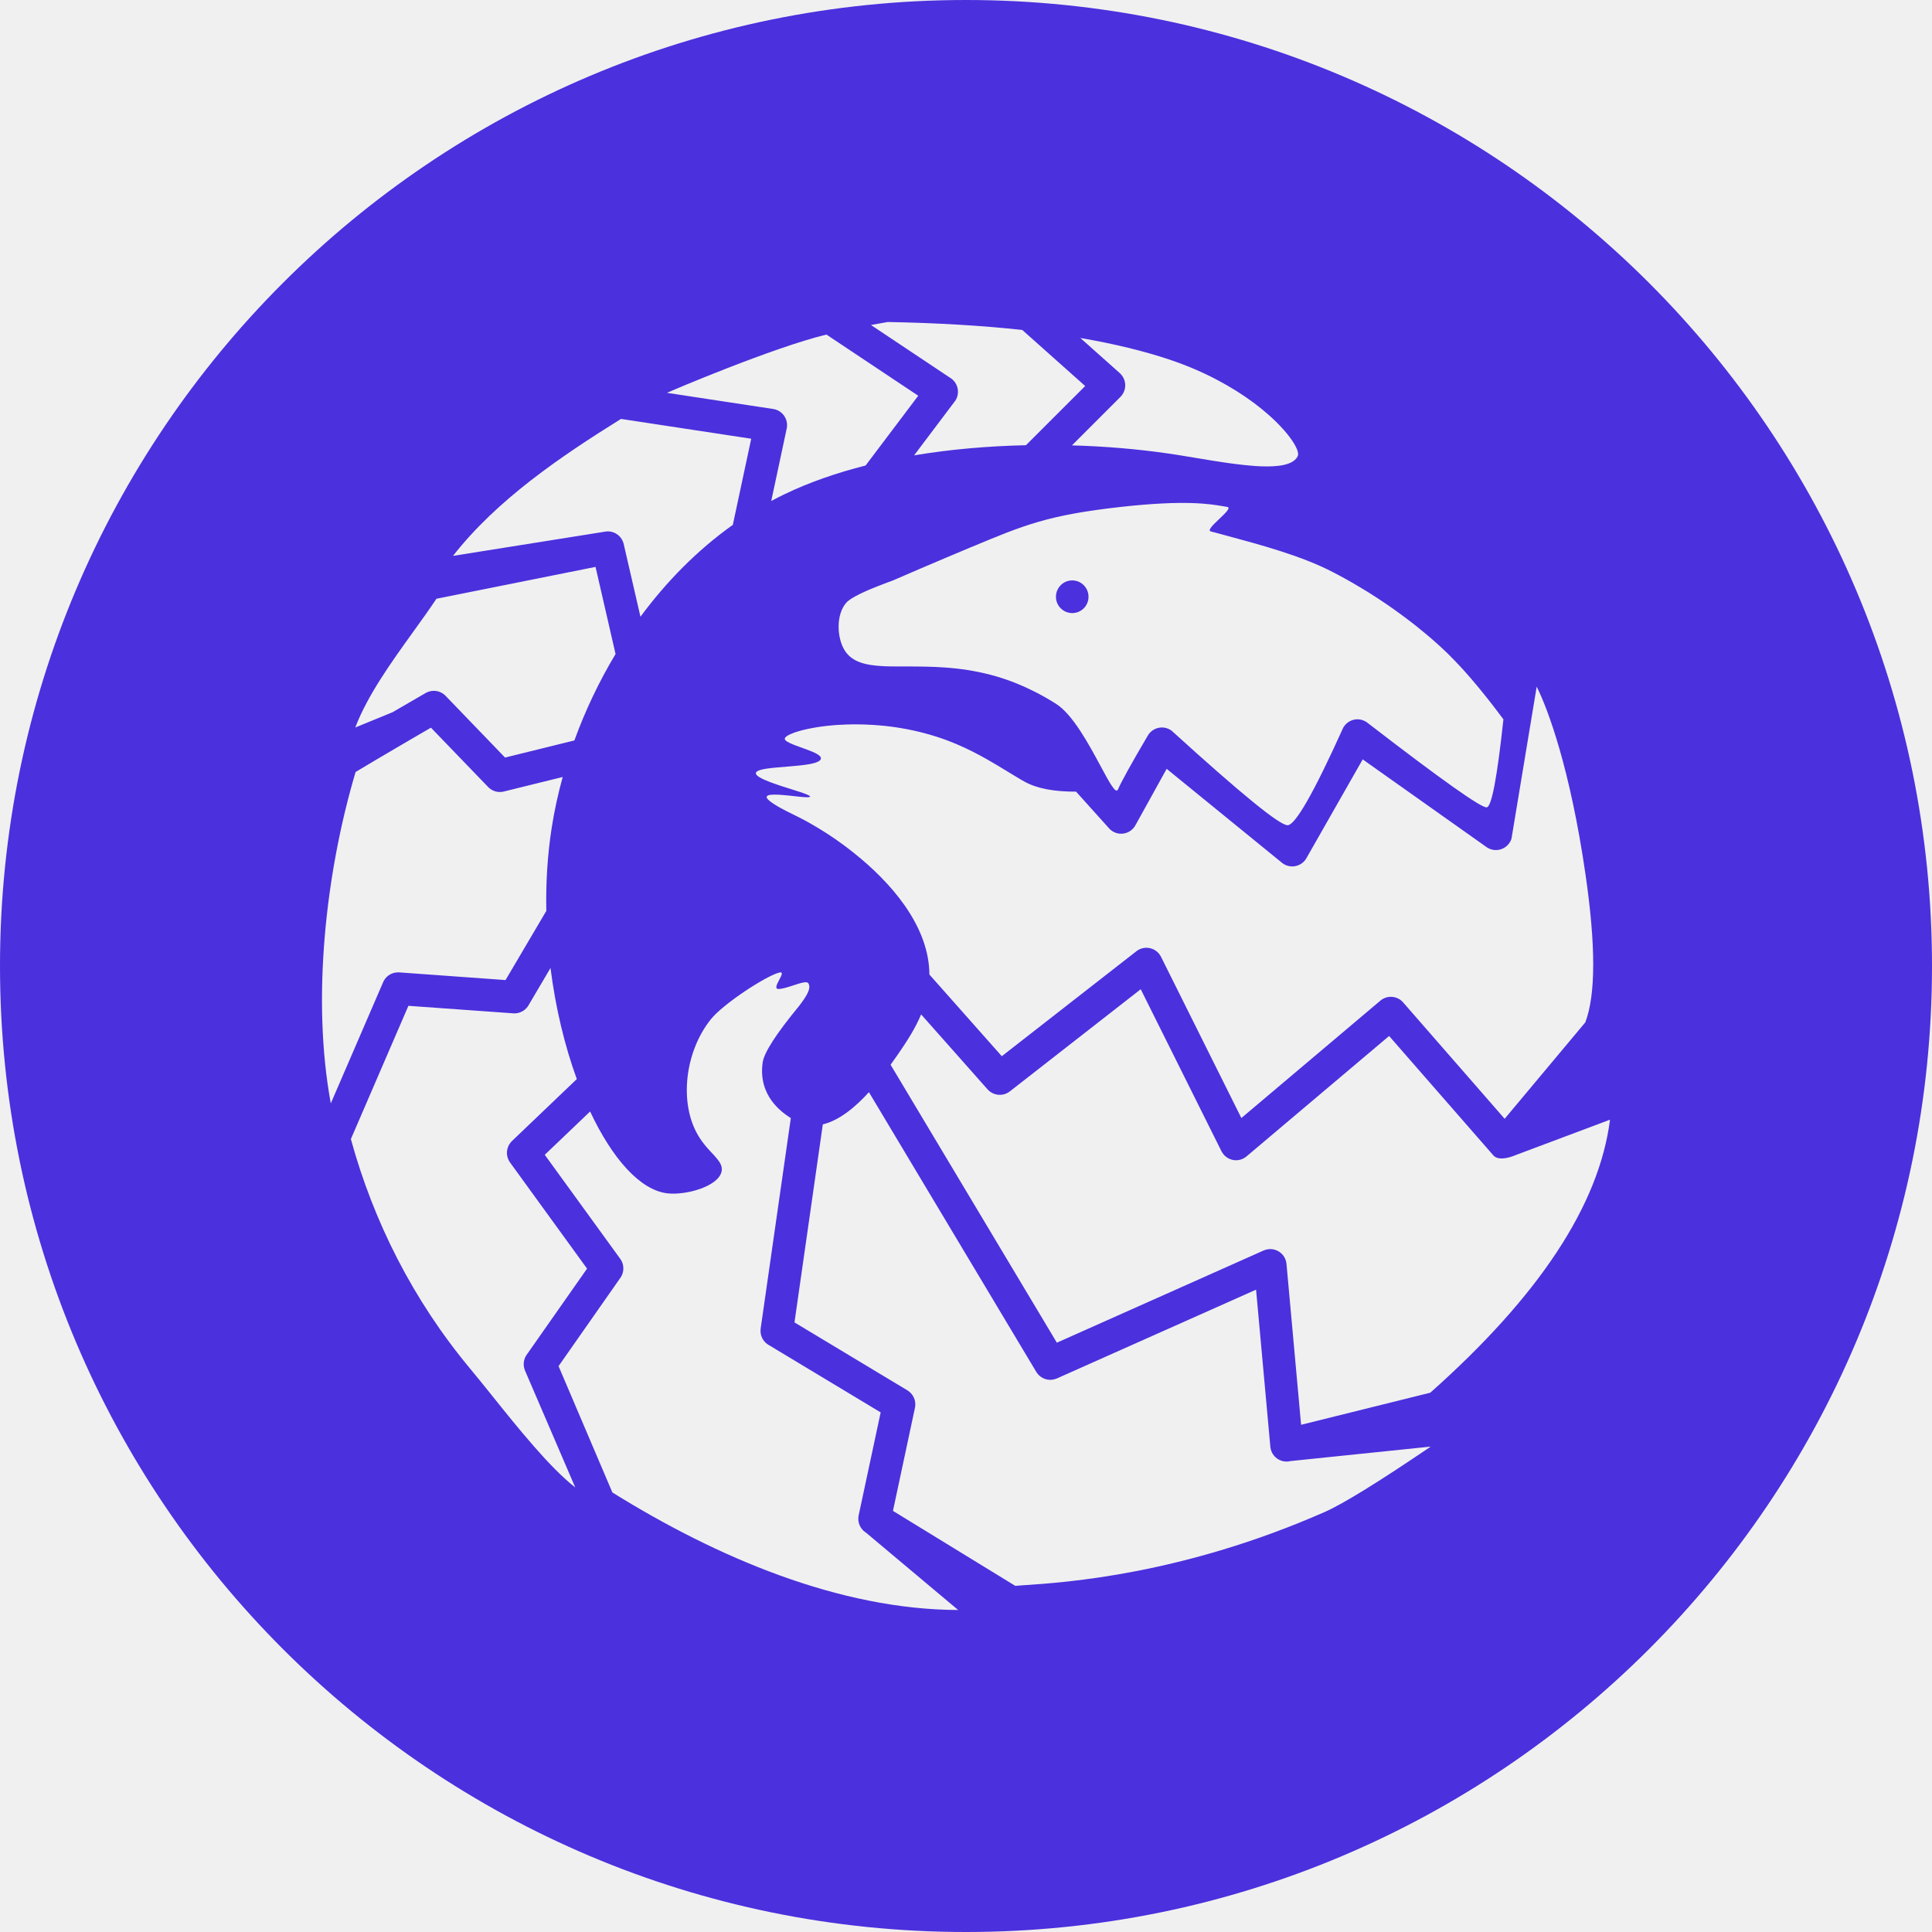
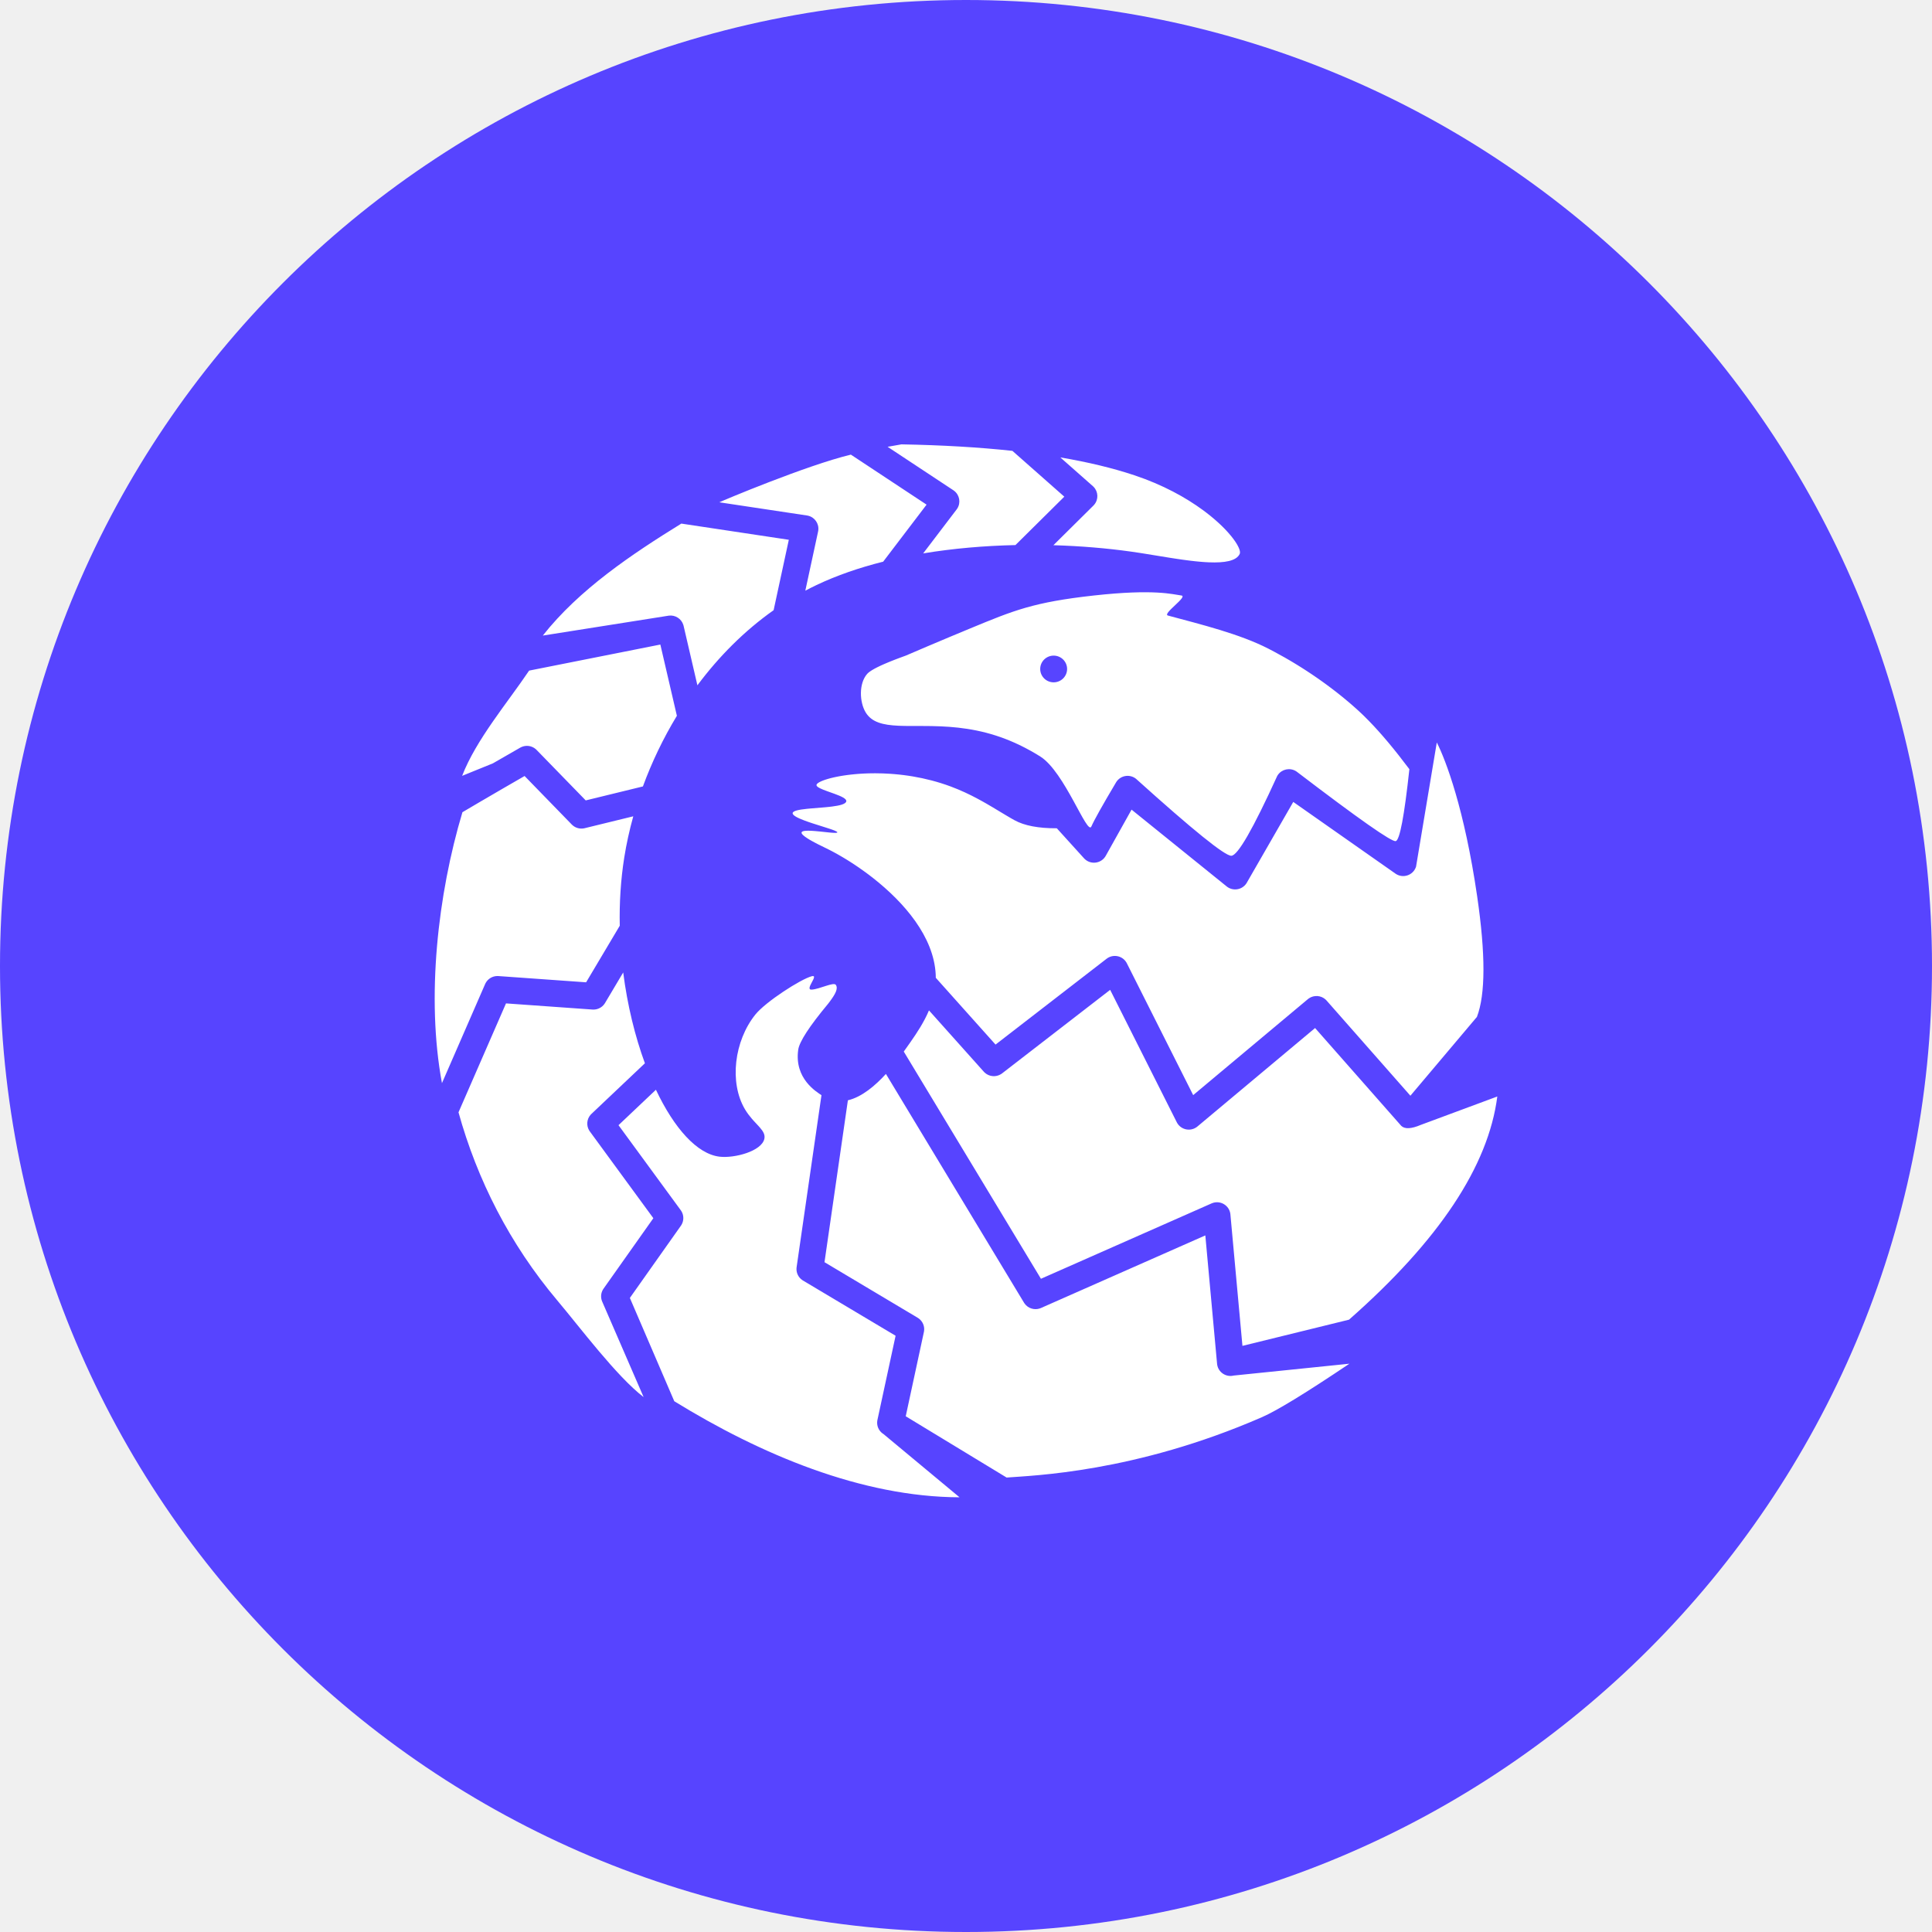
- <svg xmlns="http://www.w3.org/2000/svg" width="36" height="36" viewBox="0 0 36 36" fill="none">
-   <path d="M20.283 11.12C20.283 10.952 20.148 10.815 19.98 10.815C19.812 10.815 19.676 10.952 19.676 11.12C19.676 11.288 19.812 11.424 19.98 11.424C20.148 11.424 20.283 11.288 20.283 11.12Z" fill="#4B30DD" />
-   <path fill-rule="evenodd" clip-rule="evenodd" d="M0 18V17.998C0.001 8.057 8.06 0 18 0C27.941 0 36 8.059 36 18C36 27.941 27.941 36 18 36C8.059 36 0 27.941 0 18ZM14.789 18.359C14.917 18.317 15.033 18.279 15.061 18.321C15.117 18.404 15.048 18.531 14.931 18.69L14.885 18.751C14.461 19.266 14.236 19.615 14.211 19.799C14.123 20.423 14.574 20.726 14.714 20.82C14.722 20.825 14.729 20.83 14.736 20.834L14.174 24.755L14.172 24.779C14.165 24.884 14.213 24.985 14.298 25.046L14.319 25.059L16.41 26.318L16 28.236L15.996 28.26C15.981 28.37 16.028 28.48 16.117 28.546L16.138 28.56L17.854 30C15.64 29.993 13.359 29.021 11.411 27.81L10.408 25.456L11.56 23.81L11.574 23.789C11.63 23.692 11.629 23.573 11.572 23.478L11.557 23.456L10.151 21.518L10.996 20.711C11.409 21.591 11.929 22.177 12.435 22.236C12.774 22.276 13.382 22.112 13.445 21.831C13.466 21.738 13.421 21.661 13.346 21.574L13.31 21.532L13.206 21.42L13.161 21.369C13.109 21.308 13.056 21.238 13.008 21.156C12.65 20.549 12.763 19.598 13.243 18.996C13.475 18.705 14.263 18.192 14.514 18.124C14.604 18.099 14.564 18.175 14.52 18.257C14.475 18.342 14.427 18.433 14.514 18.428C14.592 18.424 14.694 18.39 14.789 18.359ZM15.332 20.951C15.648 20.876 15.95 20.617 16.191 20.351L19.31 25.564L19.324 25.585C19.402 25.694 19.543 25.739 19.67 25.694L19.694 25.685L23.405 24.031L23.671 26.957L23.674 26.98C23.701 27.145 23.857 27.257 24.021 27.23L24.046 27.225L26.66 26.955C25.684 27.617 25.026 28.023 24.686 28.173C22.031 29.341 19.854 29.487 19.08 29.538C19.016 29.543 18.962 29.546 18.918 29.55L16.639 28.153L17.049 26.232L17.053 26.209C17.068 26.098 17.02 25.987 16.93 25.922L16.908 25.907L14.804 24.641L15.332 20.951ZM9.847 18.734L10.258 18.037C10.352 18.784 10.524 19.492 10.748 20.107L9.54 21.261L9.522 21.28C9.434 21.38 9.421 21.526 9.49 21.64L9.504 21.661L10.939 23.639L9.814 25.244L9.8 25.266C9.756 25.341 9.747 25.432 9.774 25.514L9.783 25.539L10.719 27.716C10.247 27.35 9.652 26.609 9.166 26.002C9.021 25.822 8.886 25.654 8.767 25.511C7.694 24.225 6.959 22.759 6.538 21.225L7.61 18.742L9.564 18.882L9.588 18.883C9.685 18.882 9.776 18.835 9.833 18.756L9.847 18.734ZM18.816 20.337L21.256 18.433L22.76 21.451L22.772 21.472C22.863 21.624 23.064 21.666 23.207 21.563L23.227 21.548L25.884 19.304L27.831 21.534C27.91 21.611 28.058 21.603 28.275 21.511L30 20.864C29.798 22.453 28.681 24.148 26.651 25.951L24.244 26.549L23.972 23.552L23.969 23.529C23.938 23.343 23.746 23.229 23.568 23.293L23.546 23.301L19.693 25.019L16.595 19.84L16.738 19.637C16.896 19.408 17.053 19.167 17.164 18.902L18.402 20.299L18.421 20.318C18.522 20.414 18.677 20.429 18.794 20.352L18.816 20.337ZM16.798 13.569C17.076 13.616 17.365 13.69 17.652 13.797C17.878 13.882 18.08 13.979 18.265 14.079L18.363 14.133L18.459 14.188L18.597 14.269L18.897 14.451L19.017 14.523L19.095 14.567C19.319 14.691 19.637 14.753 20.051 14.751L20.665 15.434L20.682 15.452C20.819 15.582 21.04 15.556 21.144 15.399L21.156 15.379L21.739 14.326L23.887 16.076L23.907 16.091C24.045 16.186 24.235 16.151 24.33 16.012L24.343 15.991L25.392 14.15L27.699 15.784L27.719 15.797C27.88 15.893 28.09 15.821 28.158 15.646L28.165 15.624L28.634 12.795C28.838 13.201 29.257 14.312 29.544 16.297C29.736 17.62 29.735 18.537 29.54 19.05L28.037 20.847L26.145 18.678L26.127 18.659C26.023 18.558 25.86 18.546 25.741 18.63L25.721 18.646L23.131 20.833L21.634 17.829L21.622 17.808C21.534 17.66 21.339 17.616 21.196 17.71L21.175 17.725L18.667 19.681L17.318 18.159C17.318 18.134 17.317 18.109 17.316 18.084C17.274 17.219 16.6 16.44 15.903 15.887L15.81 15.814L15.717 15.744C15.671 15.71 15.624 15.677 15.578 15.645L15.487 15.583C15.456 15.562 15.426 15.543 15.396 15.523L15.307 15.467L15.22 15.414C15.177 15.388 15.135 15.363 15.094 15.34L15.012 15.295L14.973 15.274L14.896 15.234L14.657 15.115L14.602 15.086L14.52 15.042L14.468 15.011L14.42 14.981C14.335 14.927 14.276 14.876 14.287 14.844C14.298 14.807 14.396 14.802 14.52 14.809L14.589 14.814L14.699 14.824L14.909 14.847L14.968 14.852C15.041 14.858 15.091 14.857 15.094 14.844C15.097 14.834 15.072 14.819 15.03 14.802L14.983 14.784L14.955 14.774L14.893 14.753L14.548 14.643L14.508 14.629L14.429 14.602L14.354 14.575C14.197 14.515 14.079 14.456 14.085 14.405C14.09 14.353 14.224 14.327 14.4 14.308L14.478 14.301L14.812 14.272L14.895 14.264L14.973 14.255C15.15 14.233 15.287 14.199 15.296 14.135C15.305 14.076 15.178 14.02 15.032 13.966L14.895 13.916L14.829 13.892L14.768 13.868C14.681 13.832 14.62 13.797 14.623 13.764C14.625 13.744 14.649 13.722 14.692 13.698L14.72 13.684L14.753 13.67L14.79 13.655L14.831 13.641L14.876 13.627L14.925 13.613L14.951 13.606L15.006 13.593L15.064 13.58L15.126 13.568L15.191 13.556L15.26 13.545L15.332 13.535L15.406 13.526L15.484 13.518L15.564 13.511L15.605 13.508L15.69 13.504C15.718 13.502 15.747 13.501 15.776 13.5L15.865 13.498L15.956 13.497C16.063 13.498 16.175 13.501 16.289 13.509L16.388 13.517L16.489 13.526C16.523 13.53 16.556 13.534 16.591 13.538L16.694 13.552L16.798 13.569ZM7.539 13.845L8.03 13.559L9.096 14.665L9.115 14.683C9.183 14.742 9.272 14.768 9.36 14.754L9.387 14.749L10.485 14.478C10.398 14.793 10.33 15.107 10.281 15.418C10.201 15.931 10.169 16.455 10.18 16.973L9.42 18.262L7.439 18.119L7.415 18.119C7.304 18.119 7.202 18.181 7.15 18.279L7.139 18.302L6.164 20.56C5.804 18.609 6.071 16.253 6.626 14.385L7.005 14.159L7.539 13.845ZM18.114 10.188C19.085 9.783 19.532 9.596 20.891 9.445C22.087 9.312 22.55 9.392 22.779 9.431C22.812 9.437 22.84 9.442 22.864 9.445C22.945 9.456 22.832 9.563 22.718 9.671C22.607 9.777 22.494 9.884 22.561 9.902C22.64 9.923 22.719 9.945 22.8 9.966C23.5 10.155 24.249 10.356 24.829 10.657L24.955 10.723C25.038 10.767 25.118 10.812 25.196 10.857L25.312 10.925L25.369 10.959L25.48 11.026C25.516 11.049 25.552 11.072 25.587 11.094L25.691 11.161L25.791 11.228L25.84 11.261L25.935 11.327L26.026 11.392L26.114 11.456L26.198 11.518L26.317 11.609L26.391 11.667L26.495 11.752L26.56 11.805L26.678 11.905L26.755 11.973L26.844 12.053L26.916 12.121L26.982 12.184L27.098 12.301C27.373 12.584 27.678 12.952 28.014 13.404C27.899 14.473 27.797 15.02 27.706 15.043C27.616 15.067 26.87 14.539 25.469 13.459L25.448 13.446C25.311 13.364 25.133 13.404 25.043 13.537L25.03 13.557C24.484 14.767 24.138 15.373 23.993 15.377C23.848 15.381 23.131 14.797 21.841 13.624L21.822 13.609C21.683 13.513 21.491 13.55 21.397 13.692L21.384 13.713C21.078 14.233 20.894 14.566 20.832 14.71C20.792 14.803 20.673 14.583 20.508 14.275C20.29 13.871 19.992 13.316 19.681 13.117L19.598 13.065C19.514 13.014 19.427 12.965 19.34 12.919L19.252 12.875L19.163 12.832C19.134 12.818 19.104 12.804 19.075 12.791L18.986 12.753C18.957 12.741 18.927 12.729 18.898 12.717C18.294 12.482 17.735 12.432 17.255 12.422L17.131 12.42L17.012 12.419L16.8 12.419L16.655 12.418L16.563 12.417L16.474 12.414C16.127 12.398 15.87 12.337 15.734 12.11C15.594 11.877 15.576 11.452 15.768 11.232C15.798 11.197 15.855 11.157 15.938 11.111L15.991 11.084L16.019 11.069L16.082 11.039L16.15 11.008L16.225 10.976L16.306 10.943L16.394 10.908L16.487 10.872L16.64 10.815L17.134 10.602C17.461 10.462 17.782 10.326 18.098 10.194L18.114 10.188ZM8.132 11.157L11.097 10.563L11.47 12.187C11.16 12.703 10.903 13.246 10.703 13.797L9.411 14.116L8.302 12.965L8.283 12.947C8.192 12.868 8.063 12.85 7.955 12.901L7.932 12.913L7.315 13.271L6.62 13.556C6.849 12.955 7.289 12.344 7.698 11.775C7.849 11.565 7.997 11.36 8.127 11.165L8.132 11.157ZM8.441 10.358C9.263 9.307 10.45 8.505 11.571 7.806L13.998 8.175L13.655 9.78C12.992 10.252 12.416 10.839 11.934 11.492L11.622 10.138L11.615 10.114C11.572 9.975 11.434 9.886 11.289 9.904L11.266 9.908L8.441 10.358ZM12.429 7.32C12.491 7.289 14.397 6.477 15.399 6.234L17.11 7.374L16.129 8.674C15.592 8.81 15.083 8.986 14.623 9.207C14.538 9.248 14.454 9.29 14.371 9.335L14.659 7.986L14.663 7.963C14.684 7.807 14.583 7.66 14.43 7.625L14.408 7.621L12.429 7.32ZM20.865 6.952L20.131 6.298C20.757 6.405 21.314 6.54 21.802 6.704C22.447 6.921 22.964 7.212 23.35 7.497L23.43 7.558C23.496 7.609 23.557 7.659 23.614 7.709L23.681 7.768C23.702 7.788 23.723 7.807 23.743 7.826L23.801 7.883L23.829 7.911L23.881 7.967L23.93 8.02C23.953 8.046 23.974 8.072 23.994 8.097L24.032 8.146C24.158 8.314 24.208 8.442 24.182 8.498C24.106 8.66 23.838 8.703 23.487 8.689L23.401 8.684L23.357 8.681L23.267 8.673L23.175 8.664L23.08 8.653L22.984 8.641L22.886 8.628L22.738 8.606L22.588 8.583L21.999 8.486L21.905 8.471L21.724 8.444C21.18 8.367 20.588 8.316 19.974 8.299L20.878 7.395L20.895 7.376C20.996 7.257 20.99 7.08 20.881 6.968L20.865 6.952ZM16.229 6.056C16.333 6.036 16.437 6.018 16.542 6C17.458 6.017 18.293 6.066 19.048 6.148L20.221 7.193L19.117 8.296C18.421 8.311 17.714 8.371 17.033 8.485L17.788 7.483L17.803 7.463C17.887 7.331 17.856 7.155 17.733 7.059L17.714 7.046L16.229 6.056Z" fill="#4B30DD" />
+ <svg xmlns="http://www.w3.org/2000/svg" width="200px" height="200px" viewBox="0 0 200 200" version="1.1">
+   <g id="页面-1" stroke="none" stroke-width="1" fill="none" fill-rule="evenodd">
+     <g id="Pangolin" fill-rule="nonzero">
+       <circle id="蒙版" fill="rgb(87,68,2222)" cx="100" cy="100" r="100" />
+       <path d="M113.472,101.956 C113.693,101.626 115.141,102.396 115.976,102.445 C116.766,102.491 115.141,100.838 115.976,101.062 C117.126,101.37 120.74,103.703 121.802,105.022 C124.003,107.759 124.519,112.074 122.882,114.833 C122.66,115.206 122.417,115.522 122.177,115.801 L121.973,116.031 L121.498,116.543 L121.331,116.73 C120.988,117.126 120.779,117.476 120.876,117.9 C121.167,119.174 123.952,119.918 125.504,119.74 C127.827,119.472 130.208,116.811 132.099,112.81 L135.973,116.478 L129.529,125.28 L129.463,125.378 C129.199,125.811 129.195,126.353 129.451,126.79 L129.515,126.889 L134.797,134.361 L130.199,145.054 C121.272,150.553 110.819,154.967 100.668,155 L108.533,148.46 L108.63,148.395 C109.04,148.097 109.254,147.599 109.187,147.098 L109.168,146.99 L107.288,138.276 L116.873,132.561 L116.966,132.501 C117.357,132.223 117.576,131.765 117.546,131.289 L117.535,131.179 L114.962,113.373 C115.442,113.042 117.794,111.676 117.368,108.668 C117.25,107.834 116.22,106.248 114.277,103.912 L114.067,103.634 C113.531,102.912 113.216,102.337 113.472,101.956 Z M108.29,111.175 C109.398,112.386 110.779,113.563 112.227,113.903 L114.648,130.662 L105.003,136.413 L104.905,136.478 C104.49,136.775 104.272,137.276 104.34,137.781 L104.359,137.889 L106.239,146.612 L95.795,152.955 C93.139,152.746 82.531,152.447 69.355,146.702 C67.798,146.023 64.783,144.179 60.309,141.17 L72.289,142.397 L72.402,142.42 C73.155,142.542 73.87,142.033 73.996,141.283 L74.009,141.18 L75.225,127.889 L92.237,135.403 L92.345,135.446 C92.926,135.647 93.573,135.444 93.932,134.947 L93.996,134.851 L108.29,111.175 Z M135.486,100.668 L137.368,103.832 L137.434,103.933 C137.692,104.292 138.109,104.507 138.553,104.511 L138.665,104.508 L147.619,103.871 L152.536,115.147 C150.605,122.114 147.237,128.771 142.319,134.61 C139.93,137.446 136.176,142.472 133.373,144.627 L137.662,134.738 L137.704,134.627 C137.828,134.252 137.785,133.841 137.585,133.5 L137.521,133.4 L132.365,126.108 L138.94,117.126 L139.004,117.03 C139.32,116.514 139.261,115.851 138.86,115.398 L138.775,115.311 L133.24,110.07 C134.263,107.278 135.054,104.062 135.486,100.668 Z M85.077,102.469 L96.262,111.114 L96.361,111.184 C96.898,111.53 97.608,111.466 98.073,111.028 L98.157,110.942 L103.833,104.596 C104.34,105.799 105.059,106.895 105.786,107.932 L106.442,108.858 L92.242,132.378 L74.58,124.577 L74.479,124.537 C73.666,124.249 72.783,124.766 72.642,125.613 L72.629,125.716 L71.383,139.324 L60.351,136.613 C51.044,128.424 45.927,120.723 45,113.509 L52.908,116.444 C53.899,116.866 54.577,116.901 54.942,116.549 L63.863,106.422 L76.041,116.613 L76.132,116.683 C76.79,117.148 77.712,116.958 78.128,116.27 L78.182,116.173 L85.077,102.469 Z M101.593,81.413 C102.911,80.924 104.234,80.59 105.511,80.375 L105.988,80.3 L106.46,80.236 C106.616,80.216 106.772,80.198 106.926,80.182 L107.387,80.138 L107.841,80.103 C108.366,80.068 108.877,80.051 109.369,80.05 L109.786,80.052 L110.193,80.062 C110.327,80.066 110.459,80.072 110.59,80.078 L110.975,80.101 C111.038,80.105 111.101,80.11 111.164,80.114 L111.532,80.146 L111.887,80.182 L112.229,80.223 L112.558,80.268 L112.872,80.317 L113.172,80.37 L113.456,80.426 L113.724,80.484 L113.975,80.545 C114.015,80.555 114.055,80.565 114.094,80.576 L114.319,80.639 L114.526,80.703 L114.715,80.768 L114.884,80.833 L115.033,80.898 L115.162,80.962 C115.359,81.068 115.468,81.171 115.477,81.26 C115.493,81.414 115.213,81.572 114.816,81.734 L114.535,81.843 L114.232,81.953 L113.604,82.178 C112.934,82.424 112.35,82.68 112.392,82.946 C112.437,83.236 113.06,83.39 113.874,83.493 L114.234,83.534 L114.61,83.571 L116.144,83.698 L116.501,83.733 C117.308,83.818 117.919,83.937 117.945,84.172 C117.971,84.403 117.43,84.675 116.709,84.945 L116.366,85.069 L116.005,85.192 C115.944,85.212 115.882,85.232 115.821,85.252 L114.242,85.754 L113.957,85.849 C113.912,85.864 113.87,85.879 113.829,85.894 L113.611,85.977 C113.418,86.055 113.308,86.119 113.318,86.165 C113.331,86.228 113.56,86.228 113.897,86.202 L114.169,86.178 L115.13,86.076 L115.632,86.03 L115.951,86.007 C116.518,85.975 116.966,85.998 117.02,86.165 C117.067,86.313 116.799,86.543 116.41,86.79 L116.188,86.927 L115.948,87.064 L115.573,87.266 L115.323,87.396 L114.965,87.572 L114.227,87.936 L113.875,88.117 C113.815,88.149 113.755,88.181 113.694,88.214 L113.321,88.418 C113.132,88.524 112.938,88.636 112.741,88.753 L112.341,88.995 L111.934,89.251 C111.797,89.339 111.658,89.429 111.519,89.522 L111.1,89.805 C110.889,89.951 110.677,90.101 110.464,90.256 L110.037,90.572 L109.611,90.901 C106.415,93.415 103.329,96.955 103.136,100.883 C103.131,100.997 103.127,101.109 103.127,101.221 L96.942,108.135 L85.446,99.25 L85.354,99.184 C84.696,98.754 83.804,98.957 83.399,99.628 L83.347,99.723 L76.482,113.366 L64.612,103.433 L64.519,103.361 C63.974,102.978 63.23,103.034 62.75,103.494 L62.669,103.58 L53.996,113.429 L47.109,105.268 C46.216,102.94 46.209,98.772 47.088,92.764 C48.405,83.75 50.326,78.706 51.263,76.859 L53.41,89.709 L53.444,89.807 C53.754,90.603 54.717,90.933 55.454,90.495 L55.544,90.436 L66.122,83.015 L70.93,91.375 L70.988,91.469 C71.421,92.101 72.294,92.263 72.927,91.829 L73.016,91.762 L82.861,83.813 L85.534,88.595 L85.591,88.687 C86.065,89.402 87.081,89.518 87.706,88.929 L87.785,88.848 L90.598,85.743 C92.495,85.752 93.956,85.474 94.98,84.908 L95.337,84.707 L95.889,84.382 L97.262,83.557 L97.895,83.186 L98.334,82.938 L98.788,82.69 C99.634,82.237 100.561,81.797 101.593,81.413 Z M145.695,80.332 L147.946,81.631 L150.392,83.057 L152.129,84.08 C154.675,92.568 155.897,103.267 154.248,112.126 L149.78,101.871 L149.729,101.766 C149.489,101.321 149.022,101.042 148.514,101.038 L148.404,101.042 L139.325,101.688 L135.843,95.833 C135.89,93.482 135.747,91.103 135.378,88.772 C135.154,87.362 134.841,85.934 134.443,84.504 L139.478,85.735 L139.599,85.759 C140.002,85.82 140.413,85.703 140.722,85.437 L140.811,85.353 L145.695,80.332 Z M86.751,61.645 C93.013,62.337 95.049,63.188 99.549,65.048 C100.997,65.646 102.47,66.264 103.968,66.9 L106.235,67.869 L106.933,68.126 L107.363,68.289 L107.763,68.447 L108.135,68.6 L108.478,68.746 L108.793,68.887 L109.078,69.023 C109.123,69.045 109.167,69.066 109.21,69.088 L109.453,69.215 C109.832,69.421 110.092,69.603 110.232,69.762 C111.111,70.761 111.026,72.694 110.386,73.748 C109.76,74.78 108.584,75.055 106.994,75.128 L106.588,75.142 L106.165,75.15 L105.501,75.154 L104.529,75.154 L103.981,75.157 L103.415,75.166 C101.216,75.212 98.651,75.437 95.885,76.508 C95.751,76.56 95.616,76.614 95.48,76.67 L95.074,76.843 C94.938,76.903 94.803,76.965 94.667,77.028 L94.262,77.222 L93.859,77.426 C93.458,77.634 93.062,77.856 92.677,78.088 L92.296,78.324 C89.784,79.917 87.447,86.54 87.021,85.557 C86.737,84.902 85.893,83.392 84.488,81.028 L84.43,80.933 C84.002,80.291 83.122,80.122 82.483,80.559 L82.394,80.626 C76.485,85.952 73.197,88.606 72.533,88.588 C71.868,88.57 70.283,85.814 67.78,80.322 L67.721,80.228 C67.309,79.626 66.492,79.446 65.862,79.818 L65.769,79.878 C59.345,84.78 55.926,87.179 55.512,87.072 C55.098,86.966 54.628,84.484 54.102,79.625 C55.643,77.572 57.042,75.904 58.299,74.619 L58.83,74.087 L59.133,73.798 L59.464,73.492 L59.872,73.127 L60.227,72.818 L60.766,72.365 L61.062,72.122 L61.541,71.739 L61.882,71.474 L62.427,71.061 L62.812,70.777 L63.213,70.488 L63.632,70.193 L64.067,69.895 C64.141,69.845 64.216,69.795 64.291,69.744 L64.751,69.441 L65.226,69.135 C65.388,69.033 65.552,68.931 65.718,68.828 L66.226,68.52 C66.312,68.469 66.398,68.418 66.485,68.367 L67.016,68.059 C67.375,67.855 67.745,67.651 68.124,67.45 L68.7,67.149 C71.664,65.628 75.594,64.664 79.097,63.72 C79.714,63.554 76.975,61.741 77.705,61.645 C78.607,61.527 80.488,60.954 86.751,61.645 Z M131.641,66.723 L145.227,69.422 L145.25,69.456 C147.47,72.752 150.72,76.579 152.161,80.316 L148.975,79.022 L146.147,77.396 L146.042,77.342 C145.543,77.109 144.952,77.192 144.537,77.551 L144.451,77.633 L139.366,82.858 L133.446,81.412 C132.529,78.91 131.352,76.442 129.929,74.098 L131.641,66.723 Z M129.468,54.202 C134.606,57.376 140.046,61.021 143.81,65.795 L130.862,63.747 L130.757,63.73 C130.093,63.649 129.464,64.052 129.263,64.684 L129.233,64.792 L127.805,70.943 C125.593,67.975 122.952,65.31 119.915,63.167 L118.342,55.878 L129.468,54.202 Z M90.926,67.869 C90.157,67.869 89.534,68.488 89.534,69.252 C89.534,70.016 90.157,70.635 90.926,70.635 C91.695,70.635 92.318,70.016 92.318,69.252 C92.318,68.488 91.695,67.869 90.926,67.869 Z M111.919,47.063 C116.512,48.168 125.25,51.852 125.535,51.997 L116.464,53.363 L116.362,53.382 C115.661,53.54 115.197,54.207 115.293,54.914 L115.311,55.02 L116.633,61.146 C116.253,60.944 115.867,60.75 115.477,60.564 C113.369,59.561 111.037,58.762 108.574,58.144 L104.081,52.241 L111.919,47.063 Z M90.235,47.352 L86.869,50.324 L86.794,50.395 C86.296,50.905 86.269,51.709 86.73,52.25 L86.811,52.338 L90.952,56.44 C88.14,56.521 85.425,56.752 82.929,57.101 L82.1,57.223 L81.671,57.29 L78.97,57.729 L78.284,57.835 L77.604,57.935 L77.157,57.995 L76.716,58.051 L76.283,58.1 L75.859,58.142 L75.446,58.176 C75.379,58.181 75.311,58.186 75.245,58.19 L74.851,58.211 C73.242,58.277 72.016,58.081 71.666,57.344 C71.546,57.092 71.777,56.509 72.353,55.747 L72.527,55.525 C72.619,55.411 72.717,55.294 72.823,55.175 L73.044,54.931 L73.283,54.681 C73.325,54.639 73.367,54.596 73.41,54.554 L73.678,54.294 C73.77,54.207 73.865,54.119 73.964,54.03 L74.269,53.762 C74.53,53.536 74.811,53.307 75.111,53.077 L75.481,52.8 C77.248,51.503 79.618,50.184 82.576,49.198 C84.81,48.454 87.363,47.839 90.235,47.352 Z M106.684,46 C107.164,46.08 107.642,46.165 108.116,46.253 L101.309,50.75 L101.225,50.811 C100.659,51.247 100.52,52.044 100.904,52.643 L100.969,52.736 L104.434,57.288 C101.31,56.769 98.071,56.496 94.881,56.426 L89.823,51.416 L95.196,46.673 C98.656,46.3 102.486,46.076 106.684,46 Z" id="形状" fill="#FFFFFF" transform="translate(100, 100.5) scale(-1, 1) translate(-100, -100.5) " />
+     </g>
+   </g>
</svg>
